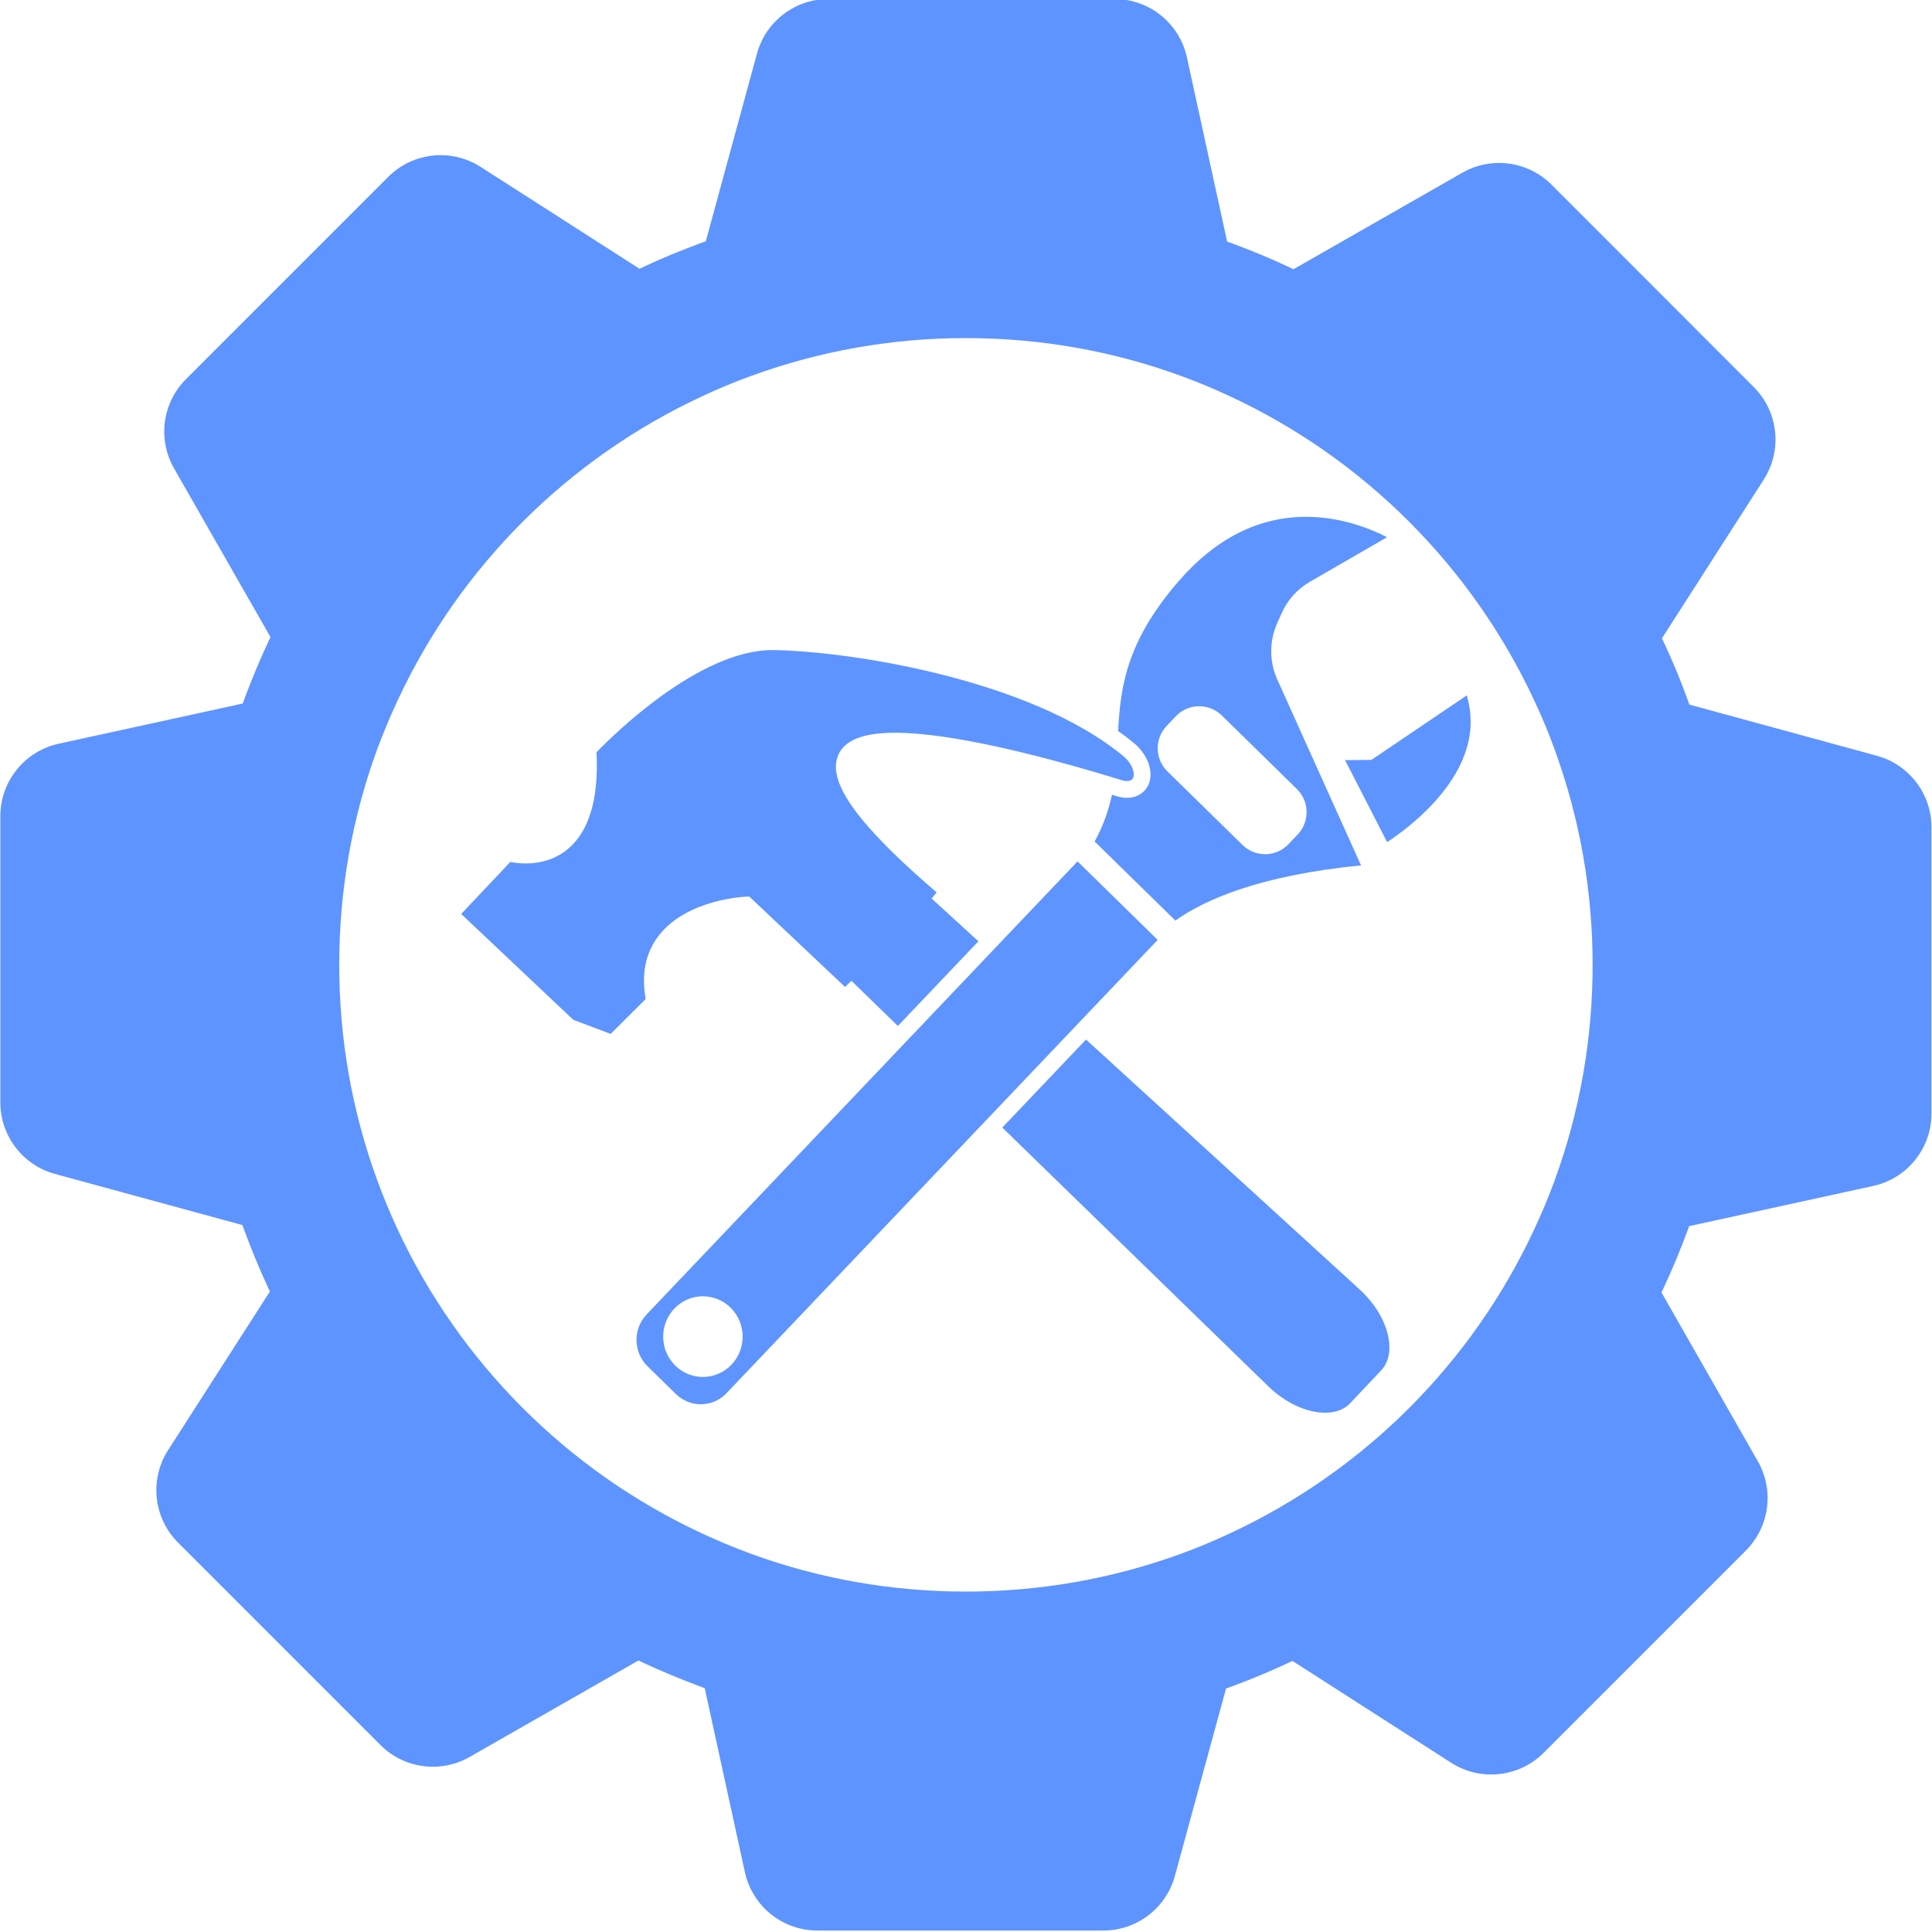
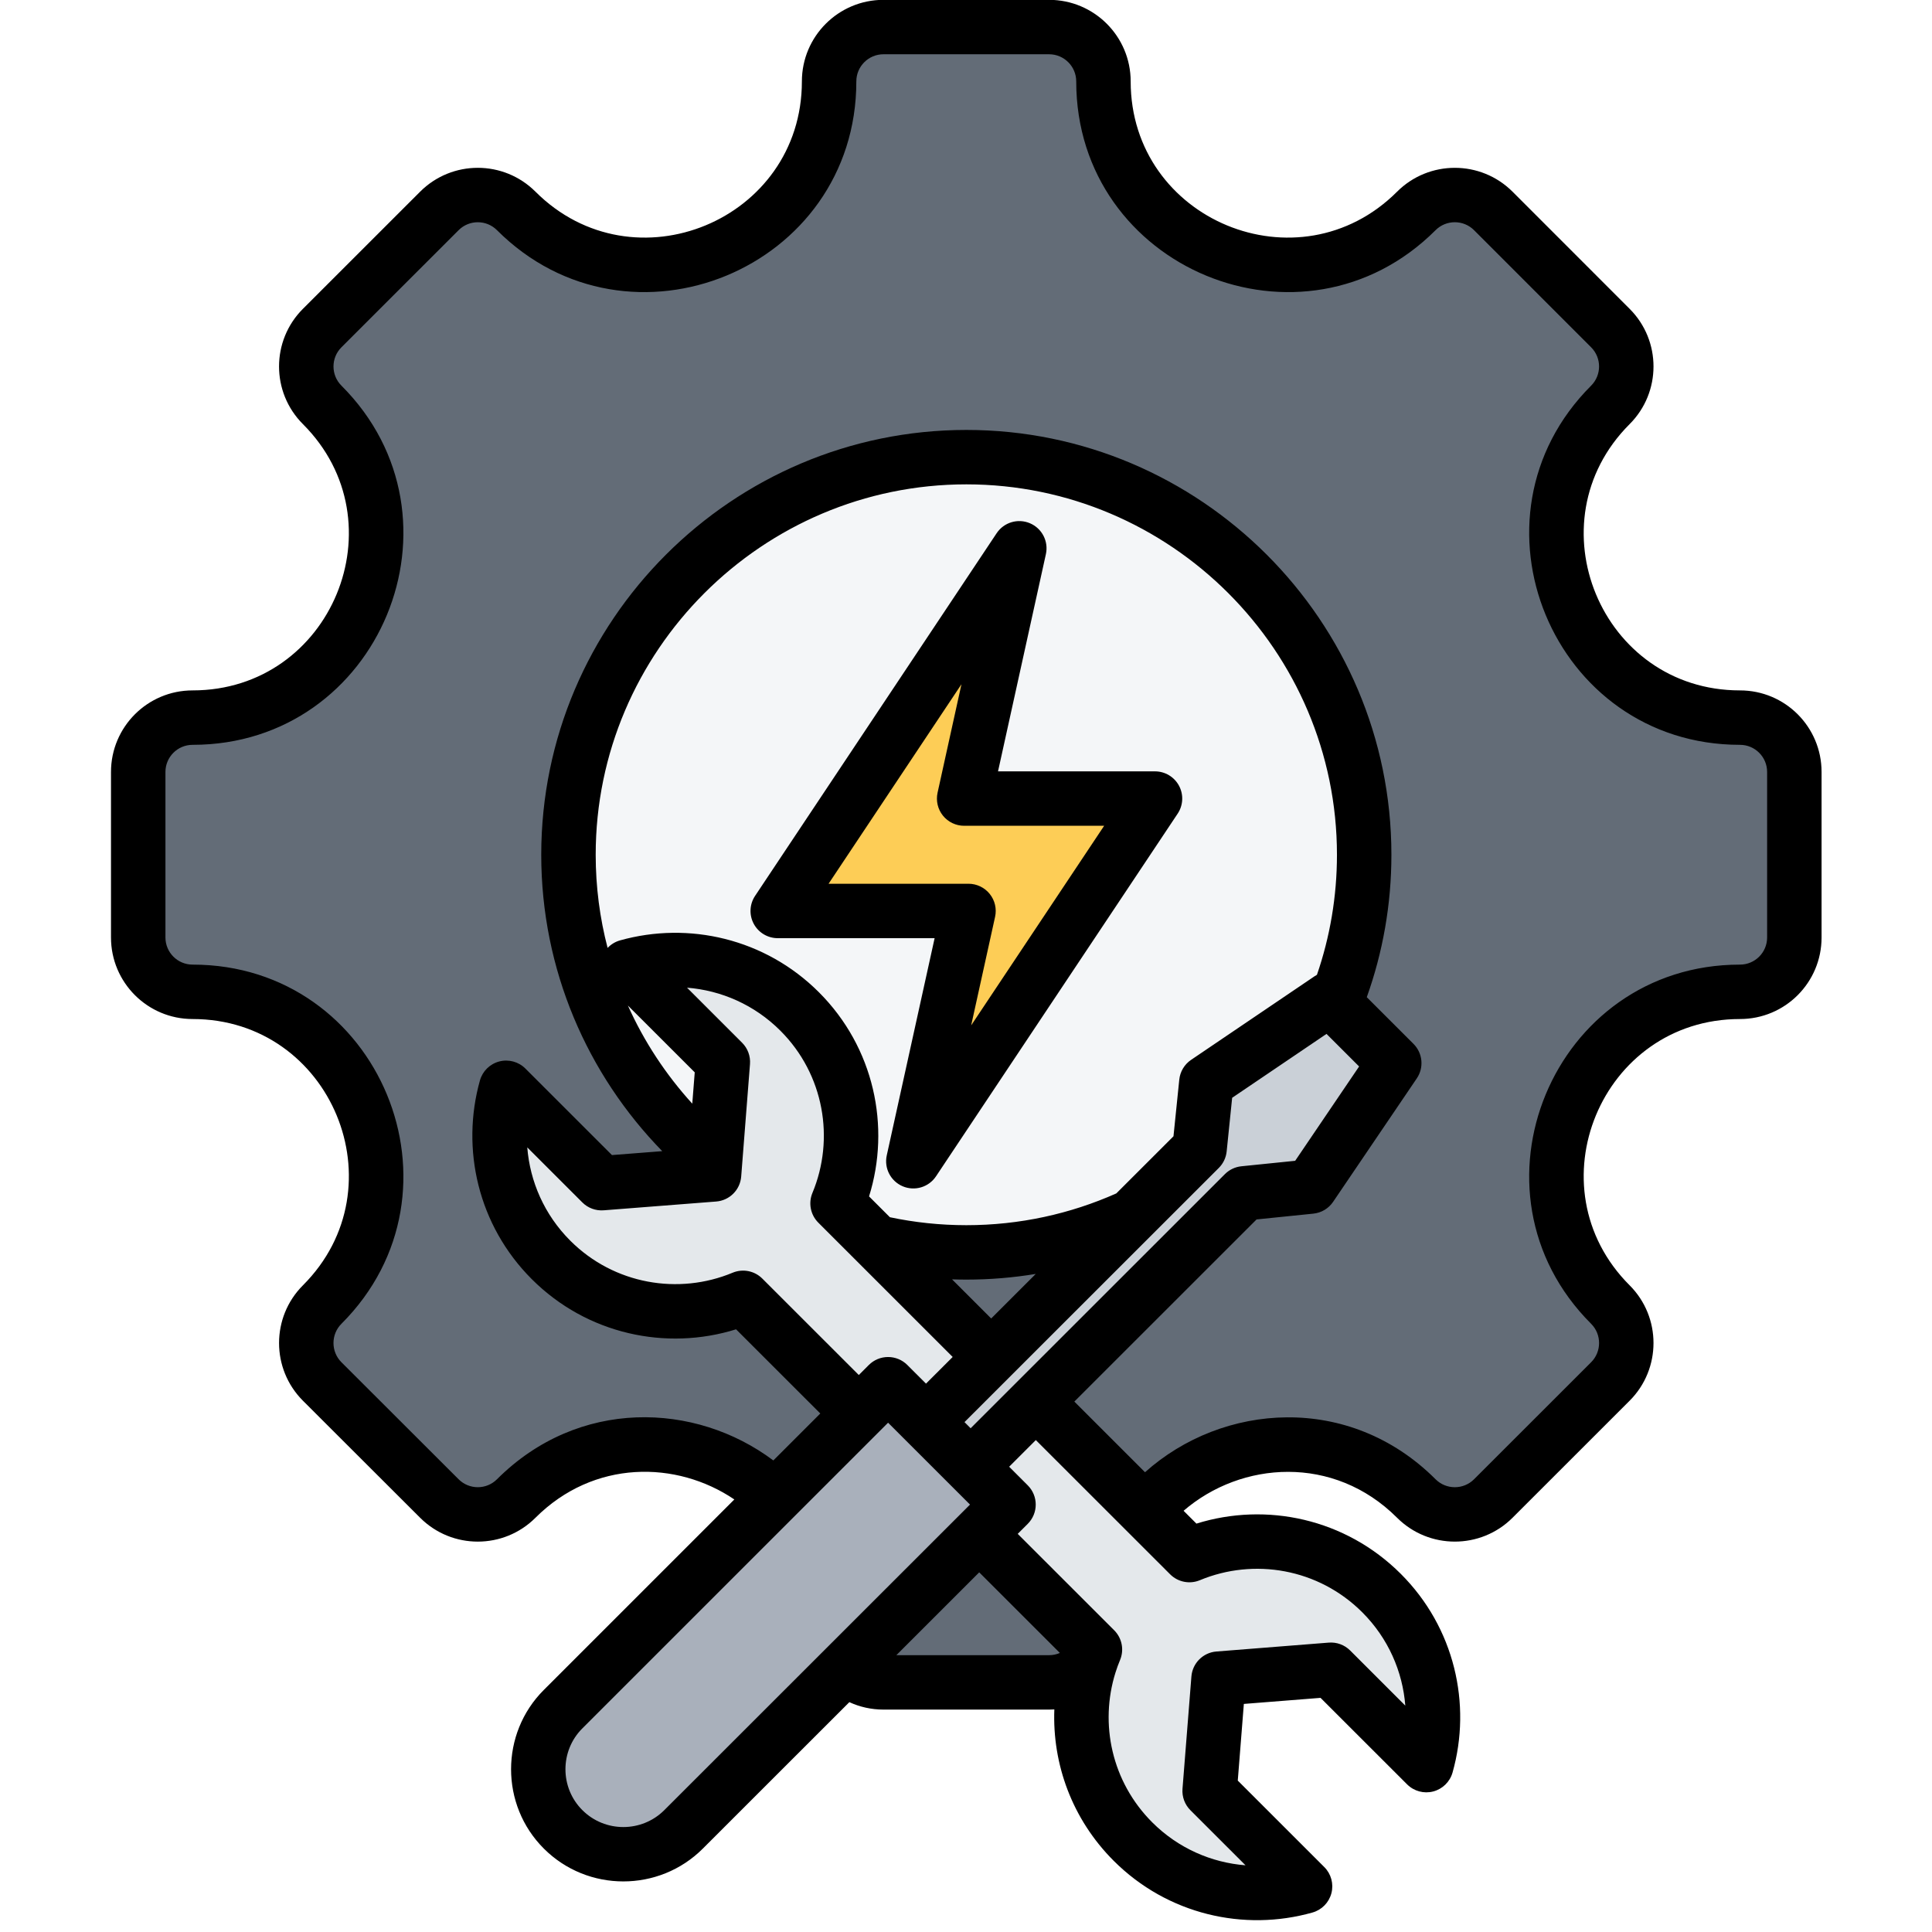
<svg xmlns="http://www.w3.org/2000/svg" width="1024" zoomAndPan="magnify" viewBox="0 0 768 768" height="1024" preserveAspectRatio="xMidYMid meet" version="1.0">
-   <path fill="#5e94ff" d="M 488.648 609.66 C 482.527 612.551 476.051 615.246 469.453 617.652 C 442.039 627.629 413.285 632.68 383.992 632.68 C 354.52 632.68 325.68 627.594 298.445 617.633 C 291.273 614.957 284.934 612.316 278.957 609.504 C 225.688 584.742 182.699 541.727 157.93 488.422 C 154.996 482.09 152.297 475.555 149.906 469.031 C 139.914 441.664 134.848 412.898 134.848 383.543 C 134.848 354.062 139.93 325.223 149.891 297.977 C 152.465 291.074 155.199 284.535 158.066 278.438 C 182.832 225.188 225.852 182.227 279.336 157.422 C 285.32 154.602 291.602 151.996 298.52 149.457 C 325.879 139.465 354.633 134.398 383.992 134.398 C 413.473 134.398 442.297 139.477 469.652 149.504 C 476.305 151.938 482.781 154.633 489.012 157.566 C 542.312 182.391 585.289 225.414 610.074 278.859 C 613.062 285.203 615.719 291.613 618.027 298.047 C 628.02 325.414 633.09 354.176 633.09 383.543 C 633.09 413.008 628.008 441.859 617.988 469.258 C 615.602 475.777 612.906 482.238 609.914 488.598 C 585.148 541.898 542.129 584.871 488.648 609.66 Z M 671.008 488.668 C 671.156 488.25 671.281 487.836 671.43 487.418 L 744.609 471.441 C 758.145 468.484 767.797 456.5 767.797 442.637 L 767.797 328.871 C 767.797 315.57 758.902 303.918 746.074 300.426 L 671.547 280.086 C 671.391 279.672 671.27 279.242 671.113 278.828 C 668.258 270.855 664.906 262.777 661.223 254.961 C 661.035 254.555 660.824 254.16 660.637 253.758 L 701.125 190.633 C 708.602 178.965 706.953 163.664 697.164 153.867 L 616.773 73.422 C 607.375 64.016 592.84 62.066 581.297 68.664 L 514.168 107.031 C 513.762 106.836 513.359 106.617 512.949 106.43 C 505.316 102.832 497.277 99.488 489.07 96.48 C 488.648 96.324 488.223 96.203 487.801 96.043 L 471.82 22.809 C 468.871 9.266 456.879 -0.391 443.023 -0.391 L 329.336 -0.391 C 316.039 -0.391 304.391 8.512 300.895 21.344 L 280.566 95.934 C 280.086 96.109 279.598 96.254 279.121 96.426 C 270.598 99.551 262.805 102.785 255.438 106.258 C 255.031 106.449 254.641 106.652 254.234 106.844 L 191.066 66.348 C 179.406 58.867 164.109 60.523 154.312 70.32 L 73.93 150.711 C 64.527 160.121 62.582 174.652 69.184 186.195 L 107.535 253.277 C 107.34 253.695 107.125 254.094 106.93 254.504 C 103.453 261.895 100.113 269.875 96.93 278.414 C 96.777 278.82 96.652 279.242 96.5 279.66 L 23.328 295.637 C 9.789 298.594 0.137 310.578 0.137 324.441 L 0.137 438.215 C 0.137 451.508 9.031 463.16 21.859 466.66 L 96.395 486.992 C 96.566 487.465 96.711 487.945 96.883 488.422 C 99.812 496.434 103.117 504.414 106.719 512.184 C 106.902 512.586 107.113 512.973 107.301 513.375 L 66.824 576.441 C 59.336 588.109 60.984 603.414 70.785 613.219 L 151.219 693.668 C 160.621 703.07 175.148 705.012 186.688 698.418 L 253.812 660.055 C 254.227 660.25 254.625 660.461 255.035 660.656 C 262.316 664.078 270.059 667.32 278.883 670.613 C 279.297 670.762 279.723 670.891 280.137 671.039 L 296.109 744.219 C 299.066 757.762 311.051 767.418 324.91 767.418 L 438.605 767.418 C 451.898 767.418 463.543 758.516 467.043 745.691 L 487.371 671.195 C 487.848 671.02 488.324 670.883 488.793 670.707 C 497.012 667.703 505.055 664.359 512.543 660.828 C 512.949 660.641 513.344 660.422 513.754 660.234 L 576.863 700.727 C 588.531 708.207 603.832 706.559 613.629 696.762 L 694.016 616.355 C 703.41 606.953 705.355 592.43 698.777 580.891 L 660.453 513.746 C 660.648 513.332 660.871 512.934 661.059 512.516 C 664.699 504.777 668.039 496.762 671.008 488.668 " fill-opacity="1" fill-rule="nonzero" />
-   <path fill="#5e94ff" d="M 450.27 309.523 C 450.004 309.918 449.613 310.156 449.203 310.301 C 448.789 310.441 448.348 310.48 447.98 310.48 C 447.344 310.48 446.648 310.363 445.898 310.129 C 445.004 309.859 444.082 309.574 443.137 309.281 C 442.098 308.969 441.02 308.637 439.914 308.312 L 439.91 308.312 C 438.859 307.996 437.781 307.672 436.668 307.34 C 413.043 300.359 378.047 291.273 355.797 291.273 C 342.777 291.273 335.309 294.371 332.977 300.742 C 330.969 306.23 333.301 313.332 340.105 322.449 C 346.582 331.129 357.41 341.98 372.324 354.734 C 372.316 354.738 372.309 354.746 372.301 354.758 L 370.352 357.195 L 388.941 374.172 L 356.914 407.84 L 338.449 389.875 L 336.125 392.16 C 336.059 392.223 335.996 392.289 335.934 392.348 L 297.844 356.383 L 296.438 356.449 C 295.48 356.484 272.914 357.609 261.859 371.926 C 256.633 378.691 254.891 387.164 256.66 397.125 L 242.746 410.996 L 227.906 405.406 L 183.332 363.316 L 202.836 342.656 C 204.305 342.934 206.449 343.234 208.953 343.234 C 214.266 343.234 221.867 341.883 227.906 335.453 C 234.859 328.059 237.961 315.801 237.129 299.02 C 243.266 292.656 277.738 258.414 307.023 258.414 C 307.188 258.414 307.359 258.414 307.523 258.414 C 334.543 258.785 398.562 268.082 437.629 293.977 C 438.727 294.703 439.797 295.438 440.855 296.191 C 441.945 296.969 443.023 297.77 444.07 298.582 C 444.914 299.23 445.73 299.887 446.543 300.555 C 448.172 301.898 449.457 303.613 450.16 305.379 C 450.836 307.078 450.879 308.633 450.27 309.523 " fill-opacity="1" fill-rule="nonzero" />
-   <path fill="#5e94ff" d="M 549.074 544.703 L 536.711 557.805 C 533.762 560.93 529.66 561.578 526.738 561.578 C 519.363 561.578 510.91 557.645 504.121 551.039 L 398.426 448.223 L 431.707 413.234 L 540.398 512.504 C 547.57 519.047 552.02 527.438 552.293 534.93 C 552.395 537.727 551.922 541.691 549.074 544.703 " fill-opacity="1" fill-rule="nonzero" />
-   <path fill="#5e94ff" d="M 515.879 331.695 L 512.191 335.57 C 509.742 338.137 506.445 339.559 502.895 339.559 C 499.516 339.559 496.328 338.254 493.922 335.891 L 464.039 306.613 C 459.062 301.734 458.918 293.652 463.723 288.605 L 467.402 284.73 C 469.848 282.16 473.152 280.746 476.699 280.746 C 480.082 280.746 483.262 282.043 485.68 284.402 L 515.559 313.684 C 520.539 318.566 520.68 326.645 515.879 331.695 Z M 507.719 247.707 L 509.527 243.66 C 511.867 238.426 515.707 234.16 520.629 231.316 L 551.375 213.547 C 545.129 210.332 533.301 205.441 519.215 205.441 C 500.355 205.441 483.352 213.988 468.68 230.852 C 447.621 255.051 445.398 273.277 444.473 290.59 C 446.652 292.133 448.762 293.742 450.789 295.414 C 453.27 297.465 455.242 300.125 456.352 302.918 C 457.863 306.734 457.66 310.5 455.789 313.27 C 454.113 315.734 451.262 317.152 447.98 317.152 C 446.672 317.152 445.309 316.93 443.926 316.504 C 443.305 316.309 442.668 316.113 442.02 315.91 C 440.738 321.91 438.664 328.078 435.137 334.5 L 467.227 365.938 C 478.75 357.727 500.543 347.992 541.027 344 L 507.75 270.133 C 504.535 263.012 504.531 254.836 507.719 247.707 " fill-opacity="1" fill-rule="nonzero" />
-   <path fill="#5e94ff" d="M 571.09 317.852 C 563.922 326.012 555.691 331.938 551.402 334.754 L 534.684 302.172 L 545.164 302.066 L 583.051 276.434 C 587.145 290.211 583.133 304.121 571.09 317.852 " fill-opacity="1" fill-rule="nonzero" />
-   <path fill="#5e94ff" d="M 290.785 542.465 C 284.727 548.832 274.723 549.016 268.449 542.863 C 262.172 536.715 261.996 526.566 268.055 520.191 C 274.117 513.82 284.117 513.645 290.391 519.797 C 296.668 525.945 296.844 536.094 290.785 542.465 Z M 428.34 342.418 L 398.449 373.836 L 396.16 376.25 L 393.859 378.668 L 361.695 412.488 L 359.395 414.902 L 357.098 417.32 L 257.039 522.516 C 251.547 528.289 251.707 537.52 257.395 543.094 L 268.68 554.152 C 271.352 556.766 274.863 558.211 278.574 558.211 C 282.469 558.211 286.109 556.637 288.82 553.793 L 389.059 448.402 L 391.355 445.988 L 393.656 443.578 L 426.789 408.742 L 429.078 406.32 L 431.383 403.91 L 460.191 373.621 L 428.34 342.418 " fill-opacity="1" fill-rule="nonzero" />
+   <defs>
+     <clipPath id="48ece7d024">
+       <path d="M 44 0 L 724.234 0 L 724.234 764 L 44 764 Z M 44 0 " clip-rule="nonzero" />
+     </clipPath>
+   </defs>
+   <path fill="#636c77" d="M 691.66 394.258 C 626.852 394.258 594.309 472.754 640.148 518.574 C 648.582 527.004 648.582 540.723 640.148 549.156 L 593.609 595.672 C 585.172 604.105 571.449 604.105 563.012 595.672 C 517.172 549.855 438.637 582.379 438.637 647.16 C 438.637 659.129 428.957 668.766 417.023 668.766 L 351.199 668.766 C 339.266 668.766 329.582 659.129 329.582 647.16 C 329.582 582.305 251.086 549.816 205.207 595.672 C 196.773 604.105 183.086 604.105 174.648 595.672 L 128.074 549.156 C 119.637 540.723 119.637 527.004 128.074 518.574 C 173.914 472.754 141.41 394.258 76.559 394.258 C 64.625 394.258 54.941 384.582 54.941 372.652 L 54.941 306.863 C 54.941 294.934 64.625 285.254 76.559 285.254 C 141.41 285.254 173.914 206.758 128.074 160.941 C 119.637 152.512 119.637 138.832 128.074 130.398 L 174.648 83.844 C 183.086 75.41 196.773 75.41 205.207 83.844 C 251.047 129.66 329.582 97.172 329.582 32.355 C 329.582 20.422 339.266 10.746 351.199 10.746 L 417.023 10.746 C 428.957 10.746 438.637 20.422 438.637 32.355 C 438.637 97.172 517.172 129.66 563.012 83.844 C 571.449 75.41 585.172 75.41 593.609 83.844 L 640.148 130.398 C 648.582 138.832 648.582 152.512 640.148 160.941 C 594.309 206.758 626.852 285.254 691.66 285.254 C 703.637 285.254 713.277 294.934 713.277 306.863 L 713.277 372.652 C 713.277 384.582 703.637 394.258 691.66 394.258 Z M 691.66 394.258 " fill-opacity="1" fill-rule="evenodd" />
+   <path fill="#f4f6f8" d="M 384.148 497.84 C 471.25 497.84 542.285 426.836 542.285 339.777 C 542.285 252.719 471.25 181.715 384.148 181.715 C 297.047 181.715 225.977 252.719 225.977 339.777 C 225.977 426.836 297.047 497.84 384.148 497.84 Z M 384.148 497.84 " fill-opacity="1" fill-rule="evenodd" />
+   <path fill="#fdcd56" d="M 384.629 311.242 C 384.297 312.75 384.668 314.328 385.637 315.535 C 386.605 316.738 388.066 317.438 389.613 317.438 C 413.828 317.438 426.363 317.438 449.602 317.438 C 451.484 317.438 453.211 318.473 454.102 320.129 C 454.988 321.789 454.891 323.801 453.848 325.363 C 439.617 346.727 400.059 406.094 378.152 438.969 C 376.789 441.012 374.168 441.797 371.906 440.836 C 369.648 439.875 368.395 437.441 368.922 435.047 C 373.922 412.352 380.754 381.363 383.629 368.312 C 383.961 366.801 383.594 365.227 382.625 364.02 C 381.656 362.816 380.191 362.117 378.648 362.117 C 354.434 362.117 341.902 362.117 318.691 362.117 C 316.809 362.117 315.082 361.082 314.195 359.426 C 313.305 357.766 313.402 355.754 314.445 354.191 C 328.672 332.832 368.203 273.477 390.105 240.598 C 391.465 238.555 394.09 237.77 396.348 238.73 C 398.609 239.691 399.863 242.121 399.336 244.52 C 394.336 267.215 387.508 298.191 384.629 311.242 Z M 384.629 311.242 " fill-opacity="1" fill-rule="evenodd" />
+   <path fill="#e4e8eb" d="M 277.258 467.348 C 281.055 467.051 284.066 464.039 284.363 460.246 C 285.113 450.652 286.48 433.168 287.066 425.688 C 287.242 423.438 286.426 421.223 284.824 419.621 C 279.855 414.656 268.535 403.34 260.02 394.828 C 257.848 392.656 257.164 389.41 258.285 386.551 C 259.402 383.691 262.109 381.766 265.18 381.645 C 284.148 380.816 303.398 387.602 317.867 402.066 C 337.293 421.48 342.871 449.512 334.637 473.867 C 333.664 476.656 334.375 479.754 336.465 481.844 C 380.719 526.117 425.035 570.41 469.309 614.664 C 471.406 616.758 474.516 617.473 477.316 616.5 C 501.707 608.242 529.719 613.816 549.188 633.273 C 563.66 647.738 570.449 666.98 569.555 685.926 C 569.43 688.973 567.512 691.66 564.668 692.77 C 561.828 693.879 558.598 693.199 556.438 691.043 C 547.891 682.562 536.555 671.234 531.582 666.262 C 529.98 664.66 527.762 663.844 525.504 664.023 C 518.023 664.613 500.547 665.996 490.965 666.754 C 487.176 667.055 484.168 670.062 483.867 673.848 C 483.109 683.426 481.727 700.895 481.133 708.371 C 480.953 710.629 481.773 712.848 483.375 714.445 C 488.348 719.418 499.684 730.75 508.199 739.258 C 510.371 741.43 511.051 744.676 509.934 747.535 C 508.816 750.395 506.117 752.32 503.047 752.445 C 484.094 753.293 464.84 746.508 450.371 732.043 C 430.902 712.586 425.324 684.586 433.562 660.195 C 434.531 657.406 433.82 654.312 431.734 652.223 C 387.477 607.949 343.164 563.656 298.887 519.402 C 296.793 517.309 293.68 516.594 290.879 517.57 C 266.52 525.824 238.477 520.25 219.051 500.836 C 204.582 486.371 197.793 467.133 198.664 448.172 C 198.785 445.125 200.699 442.434 203.543 441.32 C 206.387 440.211 209.621 440.887 211.781 443.043 C 220.324 451.523 231.648 462.844 236.617 467.809 C 238.215 469.406 240.434 470.223 242.688 470.047 C 250.172 469.465 267.664 468.098 277.258 467.348 Z M 277.258 467.348 " fill-opacity="1" fill-rule="evenodd" />
+   <path fill="#cad0d7" d="M 492.633 476.309 C 493.891 475.051 495.543 474.266 497.312 474.086 C 502.113 473.598 512.043 472.586 517.387 472.039 C 519.66 471.809 521.719 470.578 523 468.684 C 528.484 460.598 543.684 438.176 550.656 427.887 C 552.734 424.82 552.344 420.711 549.723 418.09 C 545.059 413.43 537.82 406.191 533.152 401.531 C 530.535 398.91 526.422 398.52 523.352 400.598 C 513.059 407.566 490.629 422.758 482.535 428.238 C 480.641 429.523 479.414 431.574 479.18 433.852 C 478.633 439.184 477.621 449.082 477.133 453.871 C 476.949 455.641 476.164 457.293 474.906 458.551 C 455.793 477.656 302.164 631.211 302.164 631.211 L 319.891 648.969 C 319.891 648.969 473.516 495.418 492.633 476.309 Z M 492.633 476.309 " fill-opacity="1" fill-rule="evenodd" />
+   <path fill="#a9b0bb" d="M 395.43 592.629 C 396.879 594.078 397.695 596.043 397.695 598.09 C 397.695 600.141 396.879 602.105 395.43 603.555 C 370.848 628.125 271.723 727.203 271.723 727.203 C 258.543 740.375 237.031 740.375 223.852 727.203 C 210.676 714.074 210.676 692.527 223.852 679.395 C 223.852 679.395 322.977 580.285 347.559 555.707 C 349.008 554.258 350.977 553.445 353.027 553.445 C 355.078 553.445 357.043 554.258 358.492 555.707 C 367.707 564.914 386.219 583.418 395.43 592.629 Z M 395.43 592.629 " fill-opacity="1" fill-rule="evenodd" />
+   <g clip-path="url(#48ece7d024)">
+     <path fill="#000000" d="M 291.906 596.055 C 268.926 580.492 236.02 580.184 212.863 603.328 C 200.199 615.98 179.66 615.98 167.004 603.328 L 120.422 556.812 C 107.766 544.16 107.766 523.582 120.422 510.93 C 159.453 471.918 131.777 405.082 76.559 405.082 C 58.648 405.082 44.121 390.562 44.121 372.66 L 44.121 306.871 C 44.121 288.969 58.648 274.445 76.559 274.445 C 131.777 274.445 159.453 207.609 120.422 168.598 C 107.758 155.941 107.758 135.41 120.422 122.758 L 167 76.203 C 179.66 63.547 200.199 63.547 212.863 76.203 C 251.891 115.211 318.762 87.551 318.762 32.359 C 318.762 14.461 333.289 -0.062 351.199 -0.062 L 417.023 -0.062 C 434.934 -0.062 449.461 14.461 449.461 32.359 C 449.461 87.551 516.332 115.211 555.359 76.203 C 568.016 63.551 588.605 63.551 601.262 76.203 L 647.797 122.758 C 660.461 135.41 660.461 155.941 647.797 168.598 C 608.77 207.609 636.477 274.445 691.66 274.445 C 709.633 274.445 724.102 288.969 724.102 306.871 L 724.102 372.66 C 724.102 390.562 709.633 405.082 691.66 405.082 C 636.477 405.082 608.77 471.918 647.797 510.93 C 660.457 523.582 660.457 544.16 647.797 556.812 L 601.262 603.328 C 588.605 615.977 568.016 615.977 555.359 603.328 C 530.184 578.164 493.438 580.766 470.492 600.559 C 473.656 603.719 475.598 605.66 475.598 605.66 C 503.352 597 534.828 603.633 556.84 625.633 C 578.234 647.016 585.094 677.438 577.41 704.605 C 576.363 708.301 573.441 711.164 569.727 712.133 C 566.008 713.098 562.059 712.027 559.344 709.312 L 524.938 674.926 C 524.938 674.926 494.449 677.336 494.449 677.336 L 492.035 707.812 L 526.441 742.203 C 529.152 744.914 530.227 748.863 529.258 752.578 C 528.289 756.293 525.426 759.215 521.73 760.258 C 494.551 767.938 464.113 761.082 442.715 739.699 C 426.141 723.129 418.285 701.195 419.117 679.523 C 418.426 679.57 417.727 679.59 417.023 679.59 L 351.199 679.59 C 346.355 679.59 341.758 678.531 337.629 676.633 L 279.375 734.859 C 261.984 752.238 233.598 752.242 216.207 734.863 C 198.809 717.523 198.812 689.078 216.199 671.754 Z M 455.164 585.234 C 485.98 557.652 536.32 553.699 570.664 588.031 C 574.879 592.242 581.742 592.242 585.957 588.031 L 632.496 541.516 C 636.711 537.297 636.711 530.441 632.496 526.227 C 579.848 473.605 617.223 383.449 691.66 383.449 C 697.641 383.449 702.457 378.617 702.457 372.66 L 702.457 306.871 C 702.457 300.914 697.641 296.082 691.66 296.082 C 617.223 296.082 579.848 205.922 632.496 153.301 C 636.707 149.09 636.707 142.266 632.496 138.055 L 585.957 91.5 C 581.738 87.285 574.879 87.285 570.664 91.5 C 518.016 144.121 427.816 106.809 427.816 32.359 C 427.816 26.402 422.98 21.57 417.023 21.57 L 351.199 21.57 C 345.238 21.57 340.406 26.402 340.406 32.359 C 340.406 106.809 250.203 144.121 197.559 91.5 C 193.348 87.289 186.516 87.289 182.305 91.5 L 135.727 138.055 C 131.516 142.266 131.516 149.09 135.727 153.301 C 188.371 205.922 151.043 296.082 76.559 296.082 C 70.598 296.082 65.766 300.914 65.766 306.871 L 65.766 372.66 C 65.766 378.617 70.598 383.449 76.559 383.449 C 151.043 383.449 188.371 473.605 135.727 526.227 C 131.512 530.441 131.512 537.297 135.727 541.516 L 182.305 588.031 C 186.516 592.238 193.348 592.238 197.559 588.031 C 229.902 555.699 276.375 557.262 307.414 580.551 L 326.082 561.887 C 314.184 549.996 292.598 528.422 292.598 528.422 C 264.875 537.078 233.363 530.445 211.398 508.492 C 190.012 487.113 183.148 456.703 190.781 429.496 C 191.816 425.797 194.742 422.922 198.457 421.953 C 202.18 420.977 206.137 422.051 208.852 424.766 L 243.262 459.16 L 263.25 457.602 C 233.512 427.133 215.152 385.531 215.152 339.785 C 215.152 246.766 291.086 170.906 384.148 170.906 C 477.211 170.906 553.105 246.766 553.105 339.785 C 553.105 359.625 549.652 378.688 543.316 396.398 L 561.891 414.961 C 565.559 418.629 566.109 424.383 563.199 428.676 L 529.934 477.746 C 528.141 480.398 525.262 482.117 522.074 482.441 L 499.508 484.742 L 427.066 557.152 C 434.27 564.352 445.387 575.461 455.164 585.234 Z M 443.418 664.883 C 437.043 685.207 441.887 708.273 458.02 724.398 C 468.363 734.738 481.594 740.434 495.117 741.488 L 473.199 719.582 C 470.961 717.344 469.812 714.234 470.062 711.078 L 473.602 666.43 C 474.02 661.129 478.23 656.918 483.535 656.5 L 528.207 652.965 C 531.363 652.715 534.473 653.859 536.711 656.098 C 536.711 656.098 558.629 678.008 558.629 678.008 C 557.574 664.488 551.875 651.266 541.535 640.926 C 524.059 623.461 498.43 619.23 476.969 628.156 C 472.922 629.84 468.258 628.918 465.156 625.82 L 447.68 608.352 C 447.629 608.301 447.574 608.25 447.523 608.195 L 411.758 572.449 L 401.152 583.051 L 408.551 590.449 C 412.773 594.672 412.773 601.523 408.551 605.746 L 404.559 609.734 L 442.906 648.059 C 446.008 651.16 446.93 655.82 445.246 659.867 C 444.562 661.512 443.953 663.18 443.426 664.863 C 443.422 664.871 443.422 664.875 443.418 664.883 Z M 356.312 657.957 L 417.023 657.957 C 418.547 657.957 420 657.645 421.312 657.074 L 389.254 625.031 Z M 353.027 565.547 L 231.504 687.051 L 231.492 687.062 C 222.535 695.984 222.535 710.629 231.492 719.547 L 231.504 719.559 C 240.469 728.52 255.105 728.52 264.07 719.559 C 264.07 719.559 328.57 655.09 328.586 655.078 L 385.594 598.098 Z M 341.387 546.59 L 345.371 542.602 C 347.402 540.574 350.152 539.434 353.023 539.434 C 355.895 539.434 358.648 540.57 360.676 542.602 L 368.098 550.02 L 378.707 539.414 L 325.289 486.02 C 322.188 482.918 321.266 478.254 322.953 474.207 C 331.883 452.797 327.652 427.148 310.219 409.723 C 299.875 399.383 286.641 393.688 273.109 392.621 L 294.996 414.5 C 297.234 416.734 298.379 419.836 298.133 422.988 L 294.637 467.684 C 294.223 472.992 290.004 477.211 284.691 477.625 L 239.98 481.117 C 236.824 481.363 233.719 480.219 231.484 477.98 C 231.484 477.98 209.598 456.105 209.598 456.102 C 210.664 469.633 216.363 482.855 226.703 493.195 C 244.141 510.621 269.797 514.852 291.223 505.926 C 295.27 504.238 299.938 505.16 303.039 508.262 Z M 383.402 565.312 L 385.844 567.754 L 486.926 466.723 C 488.688 464.965 491 463.863 493.477 463.613 C 493.477 463.613 514.852 461.434 514.852 461.434 L 540.266 423.941 L 527.309 410.992 L 489.801 436.391 L 487.617 457.715 C 487.363 460.191 486.266 462.504 484.504 464.262 Z M 275.191 438.723 L 276.168 426.273 L 249.598 399.719 C 256.043 414.074 264.723 427.227 275.191 438.723 Z M 241.531 376.812 C 242.859 375.406 244.562 374.355 246.488 373.816 C 273.707 366.188 304.133 373.047 325.52 394.426 C 347.488 416.379 354.121 447.875 345.461 475.586 L 353.746 483.867 C 363.562 485.941 373.73 487.031 384.148 487.031 C 405.34 487.031 425.512 482.516 443.75 474.402 L 466.477 451.688 L 468.781 429.168 C 469.105 425.984 470.828 423.109 473.477 421.312 L 522.566 388.07 C 522.871 387.863 523.184 387.672 523.504 387.5 C 528.66 372.527 531.461 356.473 531.461 339.785 C 531.461 258.684 465.289 192.539 384.148 192.539 C 303.008 192.539 236.797 258.68 236.797 339.785 C 236.797 352.566 238.441 364.973 241.531 376.812 Z M 378.457 508.566 L 394.012 524.117 L 411.73 506.406 C 402.75 507.891 393.535 508.664 384.148 508.664 C 382.246 508.664 380.348 508.629 378.457 508.566 Z M 396.73 306.629 L 459.129 306.629 C 463.121 306.629 466.785 308.824 468.672 312.34 C 470.555 315.855 470.352 320.121 468.137 323.441 L 372.078 467.605 C 369.191 471.941 363.625 473.602 358.832 471.566 C 354.043 469.527 351.383 464.367 352.5 459.285 L 371.527 372.938 L 309.164 372.938 C 305.176 372.938 301.508 370.746 299.625 367.23 C 297.742 363.715 297.945 359.445 300.156 356.129 L 396.184 211.961 C 399.066 207.629 404.633 205.965 409.426 208.004 C 414.219 210.039 416.879 215.199 415.758 220.281 Z M 372.695 315.121 L 382.199 271.988 L 329.371 351.305 L 384.996 351.305 C 388.273 351.305 391.375 352.793 393.43 355.348 C 395.484 357.898 396.27 361.25 395.562 364.449 L 386.055 407.605 L 438.918 328.262 L 383.266 328.262 C 379.984 328.262 376.883 326.777 374.828 324.223 C 372.773 321.668 371.992 318.32 372.695 315.121 Z M 372.695 315.121 " fill-opacity="1" fill-rule="evenodd" />
+   </g>
</svg>
